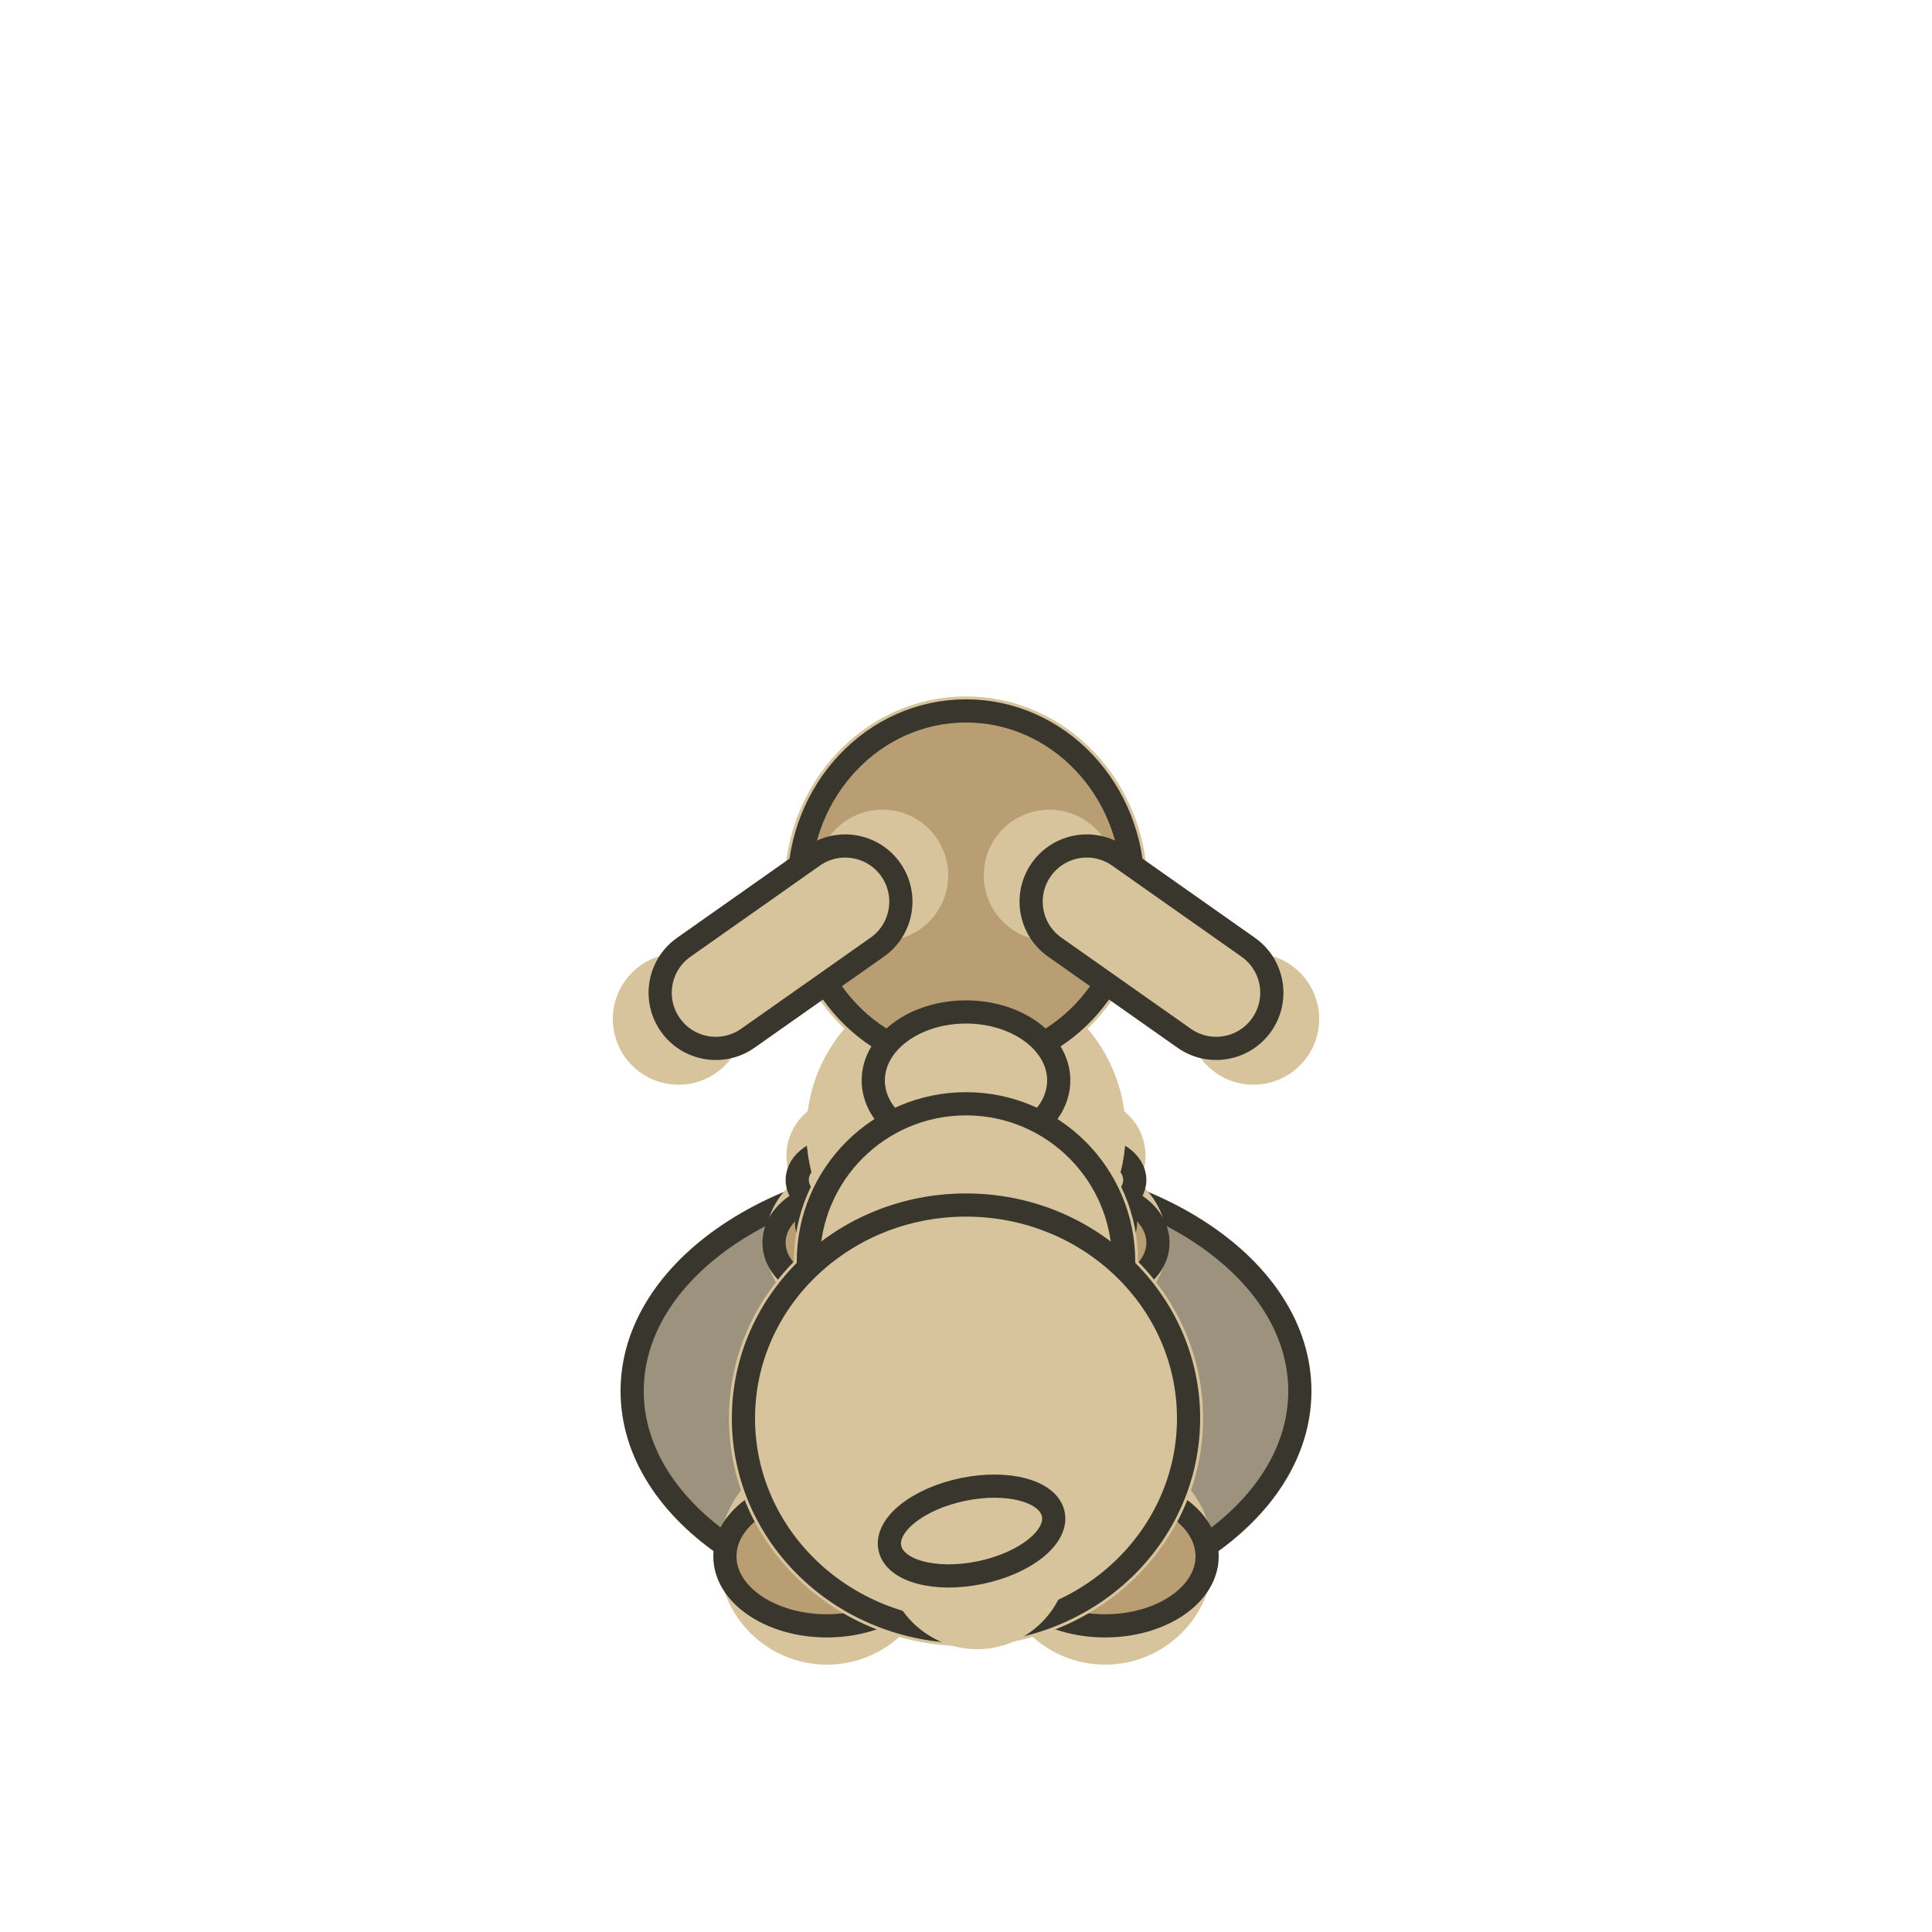
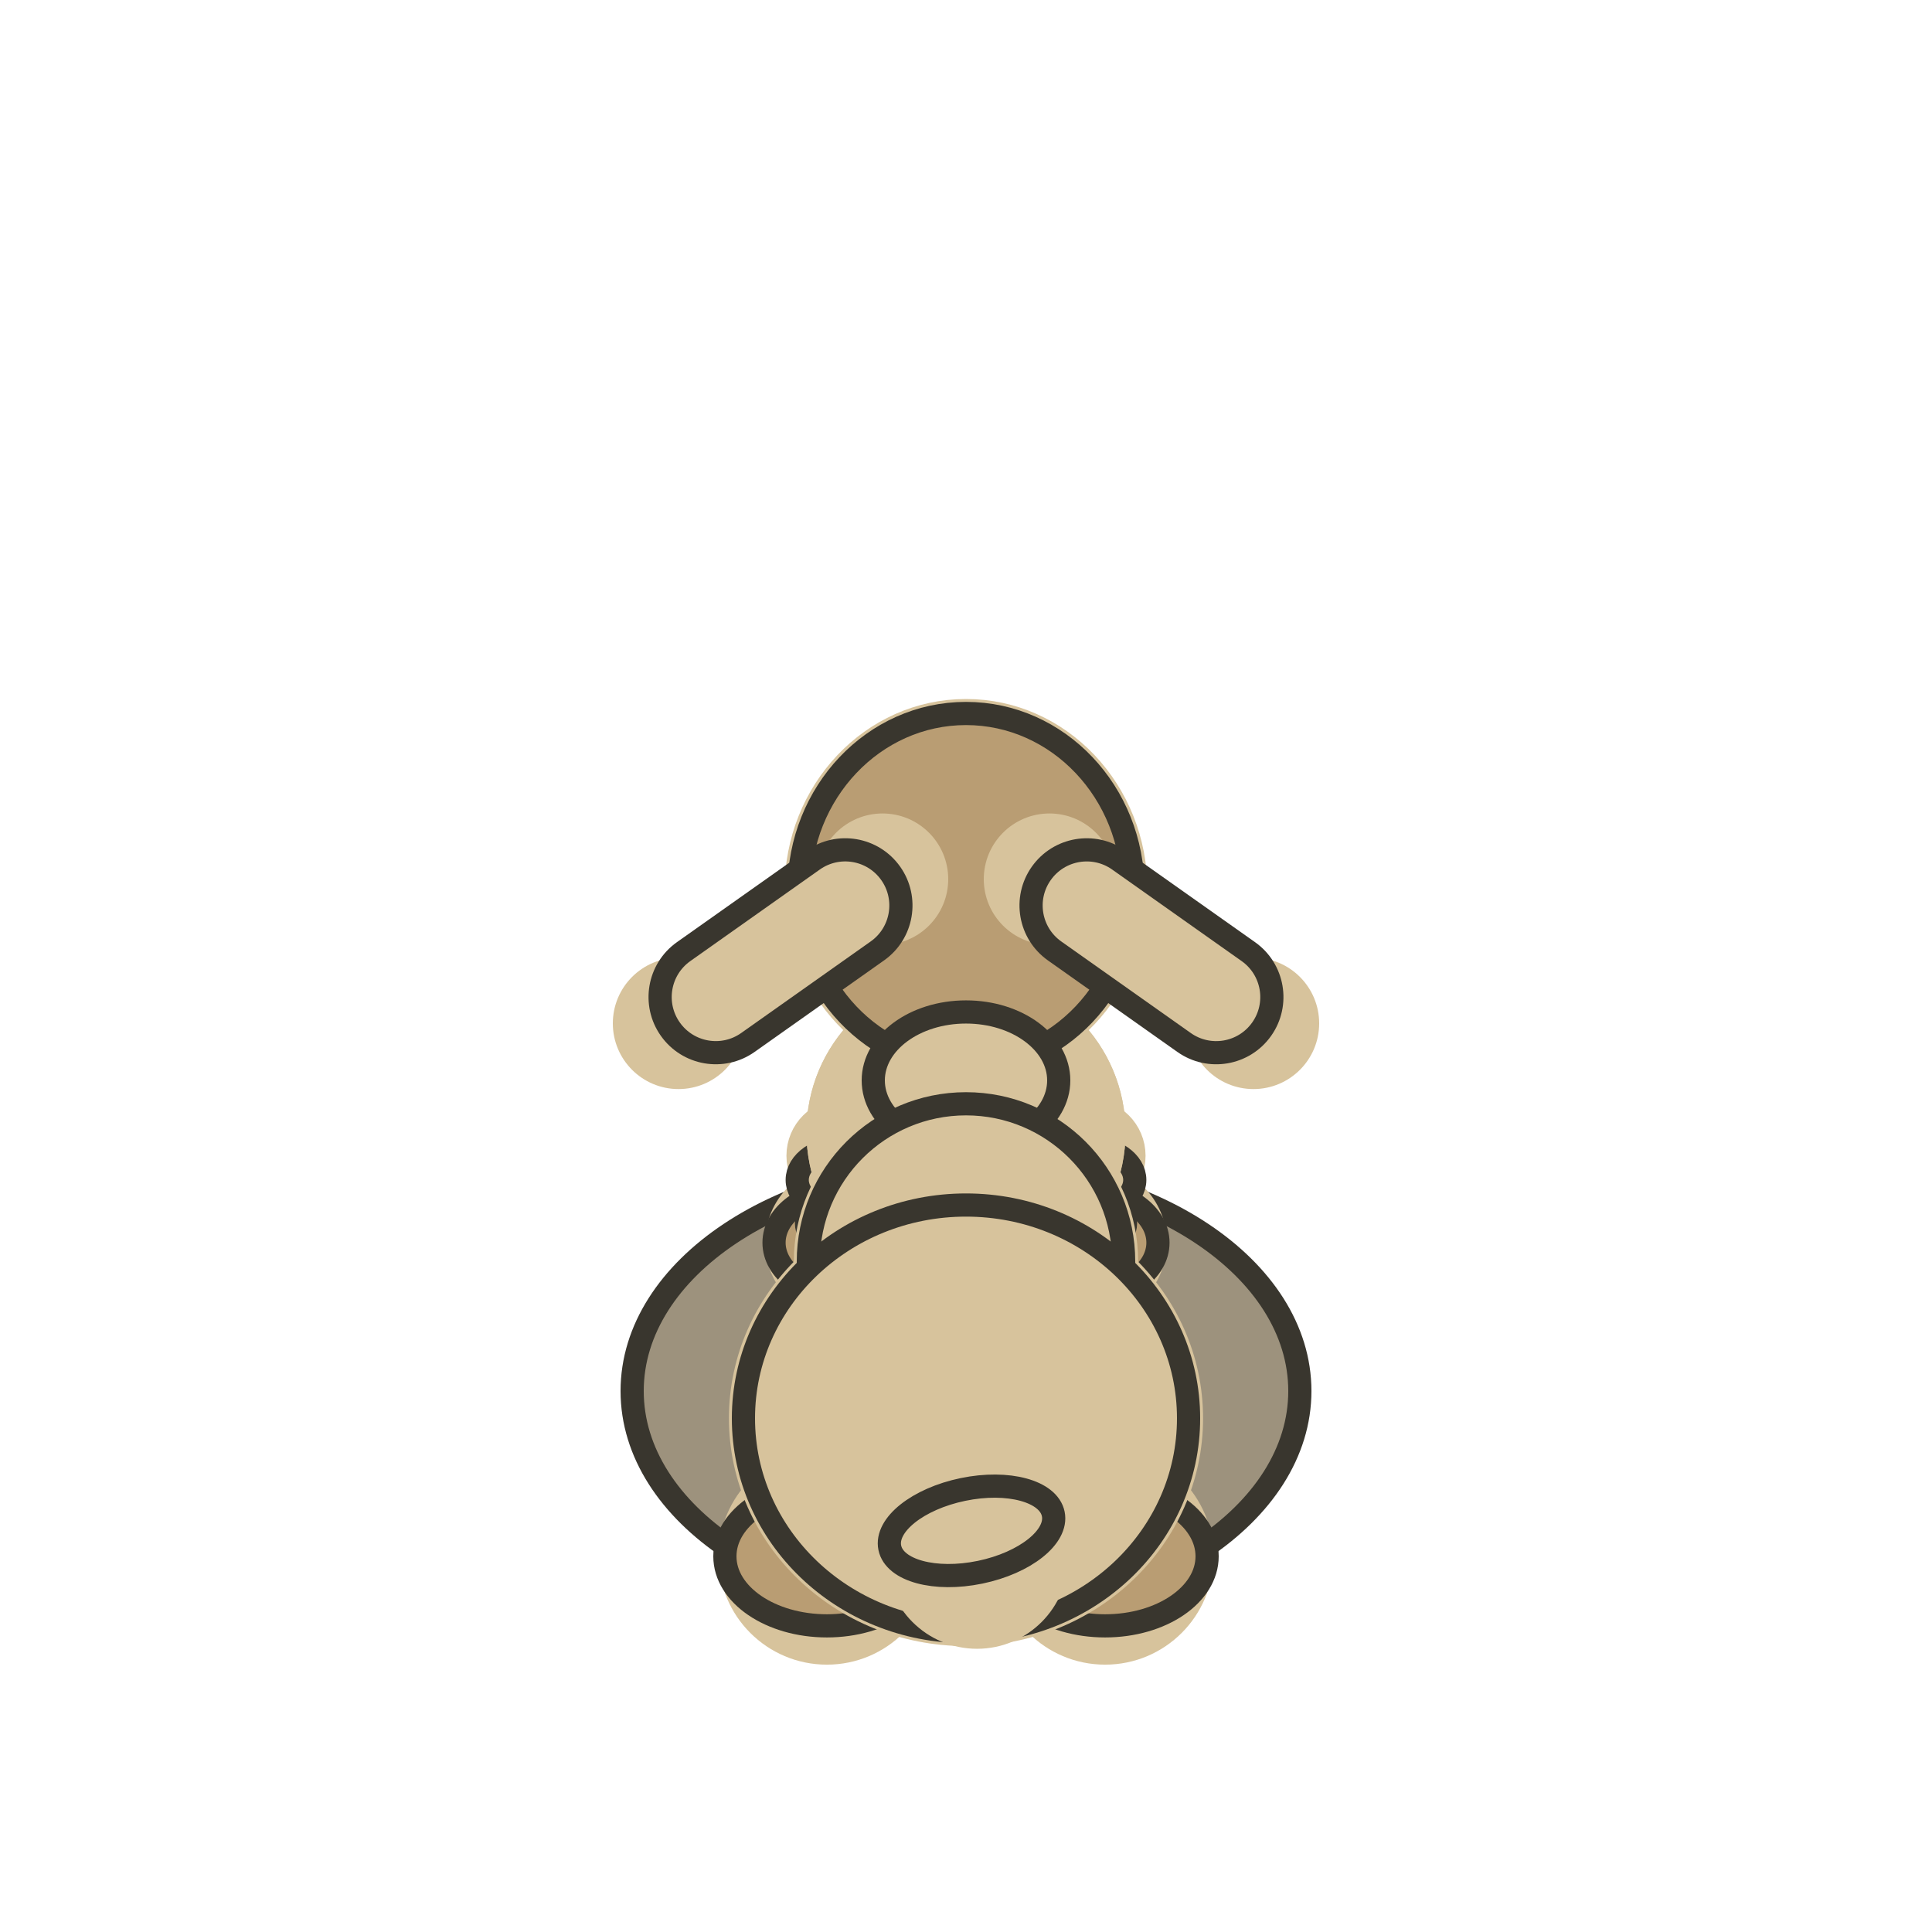
<svg xmlns="http://www.w3.org/2000/svg" viewBox="0 0 100 100">
  <style>.paperPlate{fill:#d7c39c;stroke:#39362e;stroke-width:1.2;vector-effect:non-scaling-stroke}.plateShade{fill:#b99d73}.paperPlate[data-palette-role="shadow"]{fill:#9d927d}.coreOccluderCell,.jointGasket{fill:#d7c39c;stroke:#d7c39c;stroke-width:1.5;vector-effect:non-scaling-stroke}.faceEye{fill:#fffdf7;stroke:#39362e;stroke-width:.8}.faceNose,.wingMembrane{fill:#b99d73;stroke:#39362e;stroke-width:.8;stroke-linejoin:round}</style>
  <g id="groundShadowGroup" data-compositing-group="ground shadow">
    <ellipse id="castShadow" class="paperPlate" data-palette-role="shadow" cx="50" cy="72" rx="17.28" ry="11.52" />
  </g>
  <g id="cameraFarAppendagesGroup" data-compositing-group="camera-far appendages">
    <circle id="farFrontPawGasket" class="jointGasket" data-palette-role="base" cx="43.664" cy="64.32" r="3.312" />
    <circle id="nearFrontPawGasket" class="jointGasket" data-palette-role="base" cx="56.336" cy="64.32" r="3.312" />
    <circle id="farFrontKneeGasket" class="jointGasket" data-palette-role="base" cx="43.664" cy="62.324" r="2.208" />
    <circle id="nearFrontKneeGasket" class="jointGasket" data-palette-role="base" cx="56.336" cy="62.324" r="2.208" />
    <circle id="farRearPawGasket" class="jointGasket" data-palette-role="base" cx="42.8" cy="80.554" r="4.858" />
    <circle id="nearRearPawGasket" class="jointGasket" data-palette-role="base" cx="57.2" cy="80.554" r="4.858" />
    <circle id="farFrontHipGasket" class="jointGasket" data-palette-role="base" cx="43.664" cy="59.822" r="2.208" />
    <circle id="nearFrontHipGasket" class="jointGasket" data-palette-role="base" cx="56.336" cy="59.822" r="2.208" />
    <circle id="farRearKneeGasket" class="jointGasket" data-palette-role="base" cx="42.8" cy="78.441" r="3.533" />
    <circle id="nearRearKneeGasket" class="jointGasket" data-palette-role="base" cx="57.2" cy="78.441" r="3.533" />
    <circle id="farRearHipGasket" class="jointGasket" data-palette-role="base" cx="42.8" cy="74.484" r="3.533" />
    <circle id="nearRearHipGasket" class="jointGasket" data-palette-role="base" cx="57.2" cy="74.484" r="3.533" />
    <ellipse id="farFrontPawPlate" class="paperPlate plateShade" data-palette-role="hoof" cx="43.664" cy="64.32" rx="3.6" ry="2.64" />
    <ellipse id="nearFrontPawPlate" class="paperPlate plateShade" data-palette-role="hoof" cx="56.336" cy="64.32" rx="3.6" ry="2.64" />
    <rect id="farFrontLowerPlate" class="paperPlate" data-palette-role="base" x="43.318" y="60.404" width="2.687" height="3.84" rx="1.92" transform="rotate(90 43.664 62.32446)" />
    <rect id="nearFrontLowerPlate" class="paperPlate" data-palette-role="base" x="55.99" y="60.404" width="2.687" height="3.84" rx="1.92" transform="rotate(90 56.336 62.32446)" />
    <rect id="farFrontUpperPlate" class="paperPlate" data-palette-role="base" x="43.232" y="57.422" width="3.367" height="4.8" rx="2.4" transform="rotate(90 43.664 59.82176)" />
    <rect id="nearFrontUpperPlate" class="paperPlate" data-palette-role="base" x="55.904" y="57.422" width="3.367" height="4.8" rx="2.4" transform="rotate(90 56.336 59.82176)" />
    <ellipse id="farRearPawPlate" class="paperPlate plateShade" data-palette-role="hoof" cx="42.8" cy="80.554" rx="5.28" ry="3.6" />
    <ellipse id="nearRearPawPlate" class="paperPlate plateShade" data-palette-role="hoof" cx="57.2" cy="80.554" rx="5.28" ry="3.6" />
    <rect id="farRearLowerPlate" class="paperPlate" data-palette-role="base" x="42.454" y="76.521" width="2.804" height="3.84" rx="1.92" transform="rotate(90 42.8 78.44138)" />
    <rect id="nearRearLowerPlate" class="paperPlate" data-palette-role="base" x="56.854" y="76.521" width="2.804" height="3.84" rx="1.92" transform="rotate(90 57.2 78.44138)" />
    <rect id="farRearUpperPlate" class="paperPlate" data-palette-role="base" x="42.109" y="70.644" width="5.34" height="7.68" rx="3.84" transform="rotate(90 42.8 74.48375)" />
    <rect id="nearRearUpperPlate" class="paperPlate" data-palette-role="base" x="56.509" y="70.644" width="5.34" height="7.68" rx="3.84" transform="rotate(90 57.2 74.48375)" />
  </g>
  <g id="opaqueCoreOccluderGroup" data-compositing-group="opaque core occluder">
    <g id="coreOccluder" data-palette-role="base" data-geometry="opaque-union">
      <rect id="torsoPlateOccluderCell" class="coreOccluderCell" data-palette-role="base" x="48.531" y="65.252" width="17.75" height="16.32" rx="8.16" transform="rotate(-90 50 73.41237)" />
      <ellipse id="pelvisPlateOccluderCell" class="coreOccluderCell" data-palette-role="base" cx="50" cy="73.412" rx="11.52" ry="11.04" />
      <rect id="neckPlateOccluderCell" class="coreOccluderCell" data-palette-role="base" x="49.136" y="53.8" width="7.085" height="9.6" rx="4.8" transform="rotate(-90 50 58.60012)" />
-       <rect id="headConnectorPlateOccluderCell" class="coreOccluderCell" data-palette-role="base" x="49.093" y="48.203" width="9.141" height="10.08" rx="5.04" transform="rotate(-90 50 53.2432)" />
-       <ellipse id="headPlateOccluderCell" class="coreOccluderCell" data-palette-role="base" cx="50" cy="45.917" rx="8.64" ry="9.12" />
+       <rect id="headConnectorPlateOccluderCell" class="coreOccluderCell" data-palette-role="base" x="49.093" y="48.203" width="9.007" height="10.08" rx="5.04" transform="rotate(-90 50 53.2432)" />
+       <ellipse id="headPlateOccluderCell" class="coreOccluderCell" data-palette-role="base" cx="50" cy="46.05" rx="8.64" ry="9.12" />
      <circle id="pelvisGasketOccluderCell" class="coreOccluderCell" data-palette-role="base" cx="50" cy="73.412" r="7.68" />
      <circle id="chestGasketOccluderCell" class="coreOccluderCell" data-palette-role="base" cx="50" cy="58.6" r="7.507" />
      <circle id="neckGasketOccluderCell" class="coreOccluderCell" data-palette-role="base" cx="50" cy="53.243" r="4.637" />
-       <circle id="headGasketOccluderCell" class="coreOccluderCell" data-palette-role="base" cx="50" cy="45.917" r="7.68" />
+       <circle id="headGasketOccluderCell" class="coreOccluderCell" data-palette-role="base" cx="50" cy="46.05" r="7.68" />
    </g>
  </g>
  <g id="coreSurfaceGroup" data-compositing-group="core surface plates">
-     <circle id="headGasket" class="jointGasket" data-palette-role="secondary" cx="50" cy="45.917" r="7.68" />
+     <circle id="headGasket" class="jointGasket" data-palette-role="secondary" cx="50" cy="46.05" r="7.68" />
    <circle id="neckGasket" class="jointGasket" data-palette-role="base" cx="50" cy="53.243" r="4.637" />
    <circle id="chestGasket" class="jointGasket" data-palette-role="base" cx="50" cy="58.6" r="7.507" />
    <circle id="pelvisGasket" class="jointGasket" data-palette-role="base" cx="50" cy="73.412" r="7.68" />
-     <rect id="headConnectorPlate" class="paperPlate" data-palette-role="base" x="49.093" y="48.203" width="9.141" height="10.08" rx="5.04" transform="rotate(-90 50 53.2432)" />
-     <ellipse id="headPlate" class="paperPlate plateShade" data-palette-role="secondary" cx="50" cy="45.917" rx="8.64" ry="9.12" />
+     <rect id="headConnectorPlate" class="paperPlate" data-palette-role="base" x="49.093" y="48.203" width="9.007" height="10.08" rx="5.04" transform="rotate(-90 50 53.2432)" />
+     <ellipse id="headPlate" class="paperPlate plateShade" data-palette-role="secondary" cx="50" cy="46.05" rx="8.64" ry="9.12" />
    <rect id="neckPlate" class="paperPlate" data-palette-role="base" x="49.136" y="53.8" width="7.085" height="9.6" rx="4.8" transform="rotate(-90 50 58.60012)" />
    <rect id="torsoPlate" class="paperPlate" data-palette-role="base" x="48.531" y="65.252" width="17.75" height="16.32" rx="8.16" transform="rotate(-90 50 73.41237)" />
    <ellipse id="pelvisPlate" class="paperPlate " data-palette-role="base" cx="50" cy="73.412" rx="11.52" ry="11.04" />
  </g>
  <g id="cameraNearAppendagesGroup" data-compositing-group="camera-near appendages">
    <circle id="tailBaseGasket" class="jointGasket" data-palette-role="secondary" cx="50" cy="77.856" r="3.974" />
-     <circle id="tailTipGasket" class="jointGasket" data-palette-role="secondary" cx="50.576" cy="80.638" r="3.974" />
-     <rect id="tailPlate" class="paperPlate" data-palette-role="secondary" x="49.222" y="73.536" width="4.395" height="8.64" rx="4.32" transform="rotate(78.29931 50 77.85637)" />
+     <circle id="tailTipGasket" class="jointGasket" data-palette-role="secondary" cx="50.572" cy="80.617" r="3.974" />
+     <rect id="tailPlate" class="paperPlate" data-palette-role="secondary" x="49.222" y="73.536" width="4.375" height="8.64" rx="4.32" transform="rotate(78.29931 50 77.85637)" />
  </g>
  <g id="detailsGroup" data-compositing-group="paint/details/accessories">
-     <circle id="farEarBaseGasket" class="jointGasket" data-palette-role="accent" cx="45.68" cy="45.308" r="2.65" />
-     <circle id="nearEarBaseGasket" class="jointGasket" data-palette-role="accent" cx="54.32" cy="45.308" r="2.65" />
-     <circle id="farEarTipGasket" class="jointGasket" data-palette-role="accent" cx="35.12" cy="52.744" r="2.65" />
-     <circle id="nearEarTipGasket" class="jointGasket" data-palette-role="accent" cx="64.88" cy="52.744" r="2.65" />
-     <rect id="farEarPlate" class="paperPlate" data-palette-role="accent" x="45.162" y="42.428" width="13.952" height="5.76" rx="2.88" transform="rotate(144.8503 45.68 45.30839)" />
-     <rect id="nearEarPlate" class="paperPlate" data-palette-role="accent" x="53.802" y="42.428" width="13.952" height="5.76" rx="2.88" transform="rotate(35.14969 54.32 45.30839)" />
+     <circle id="farEarBaseGasket" class="jointGasket" data-palette-role="accent" cx="45.68" cy="45.505" r="2.65" />
+     <circle id="nearEarBaseGasket" class="jointGasket" data-palette-role="accent" cx="54.32" cy="45.505" r="2.65" />
+     <circle id="farEarTipGasket" class="jointGasket" data-palette-role="accent" cx="35.12" cy="52.97" r="2.65" />
+     <circle id="nearEarTipGasket" class="jointGasket" data-palette-role="accent" cx="64.88" cy="52.97" r="2.65" />
+     <rect id="farEarPlate" class="paperPlate" data-palette-role="accent" x="45.162" y="42.625" width="13.969" height="5.76" rx="2.88" transform="rotate(144.7402 45.68 45.5045)" />
+     <rect id="nearEarPlate" class="paperPlate" data-palette-role="accent" x="53.802" y="42.625" width="13.969" height="5.76" rx="2.88" transform="rotate(35.25985 54.32 45.5045)" />
  </g>
</svg>
